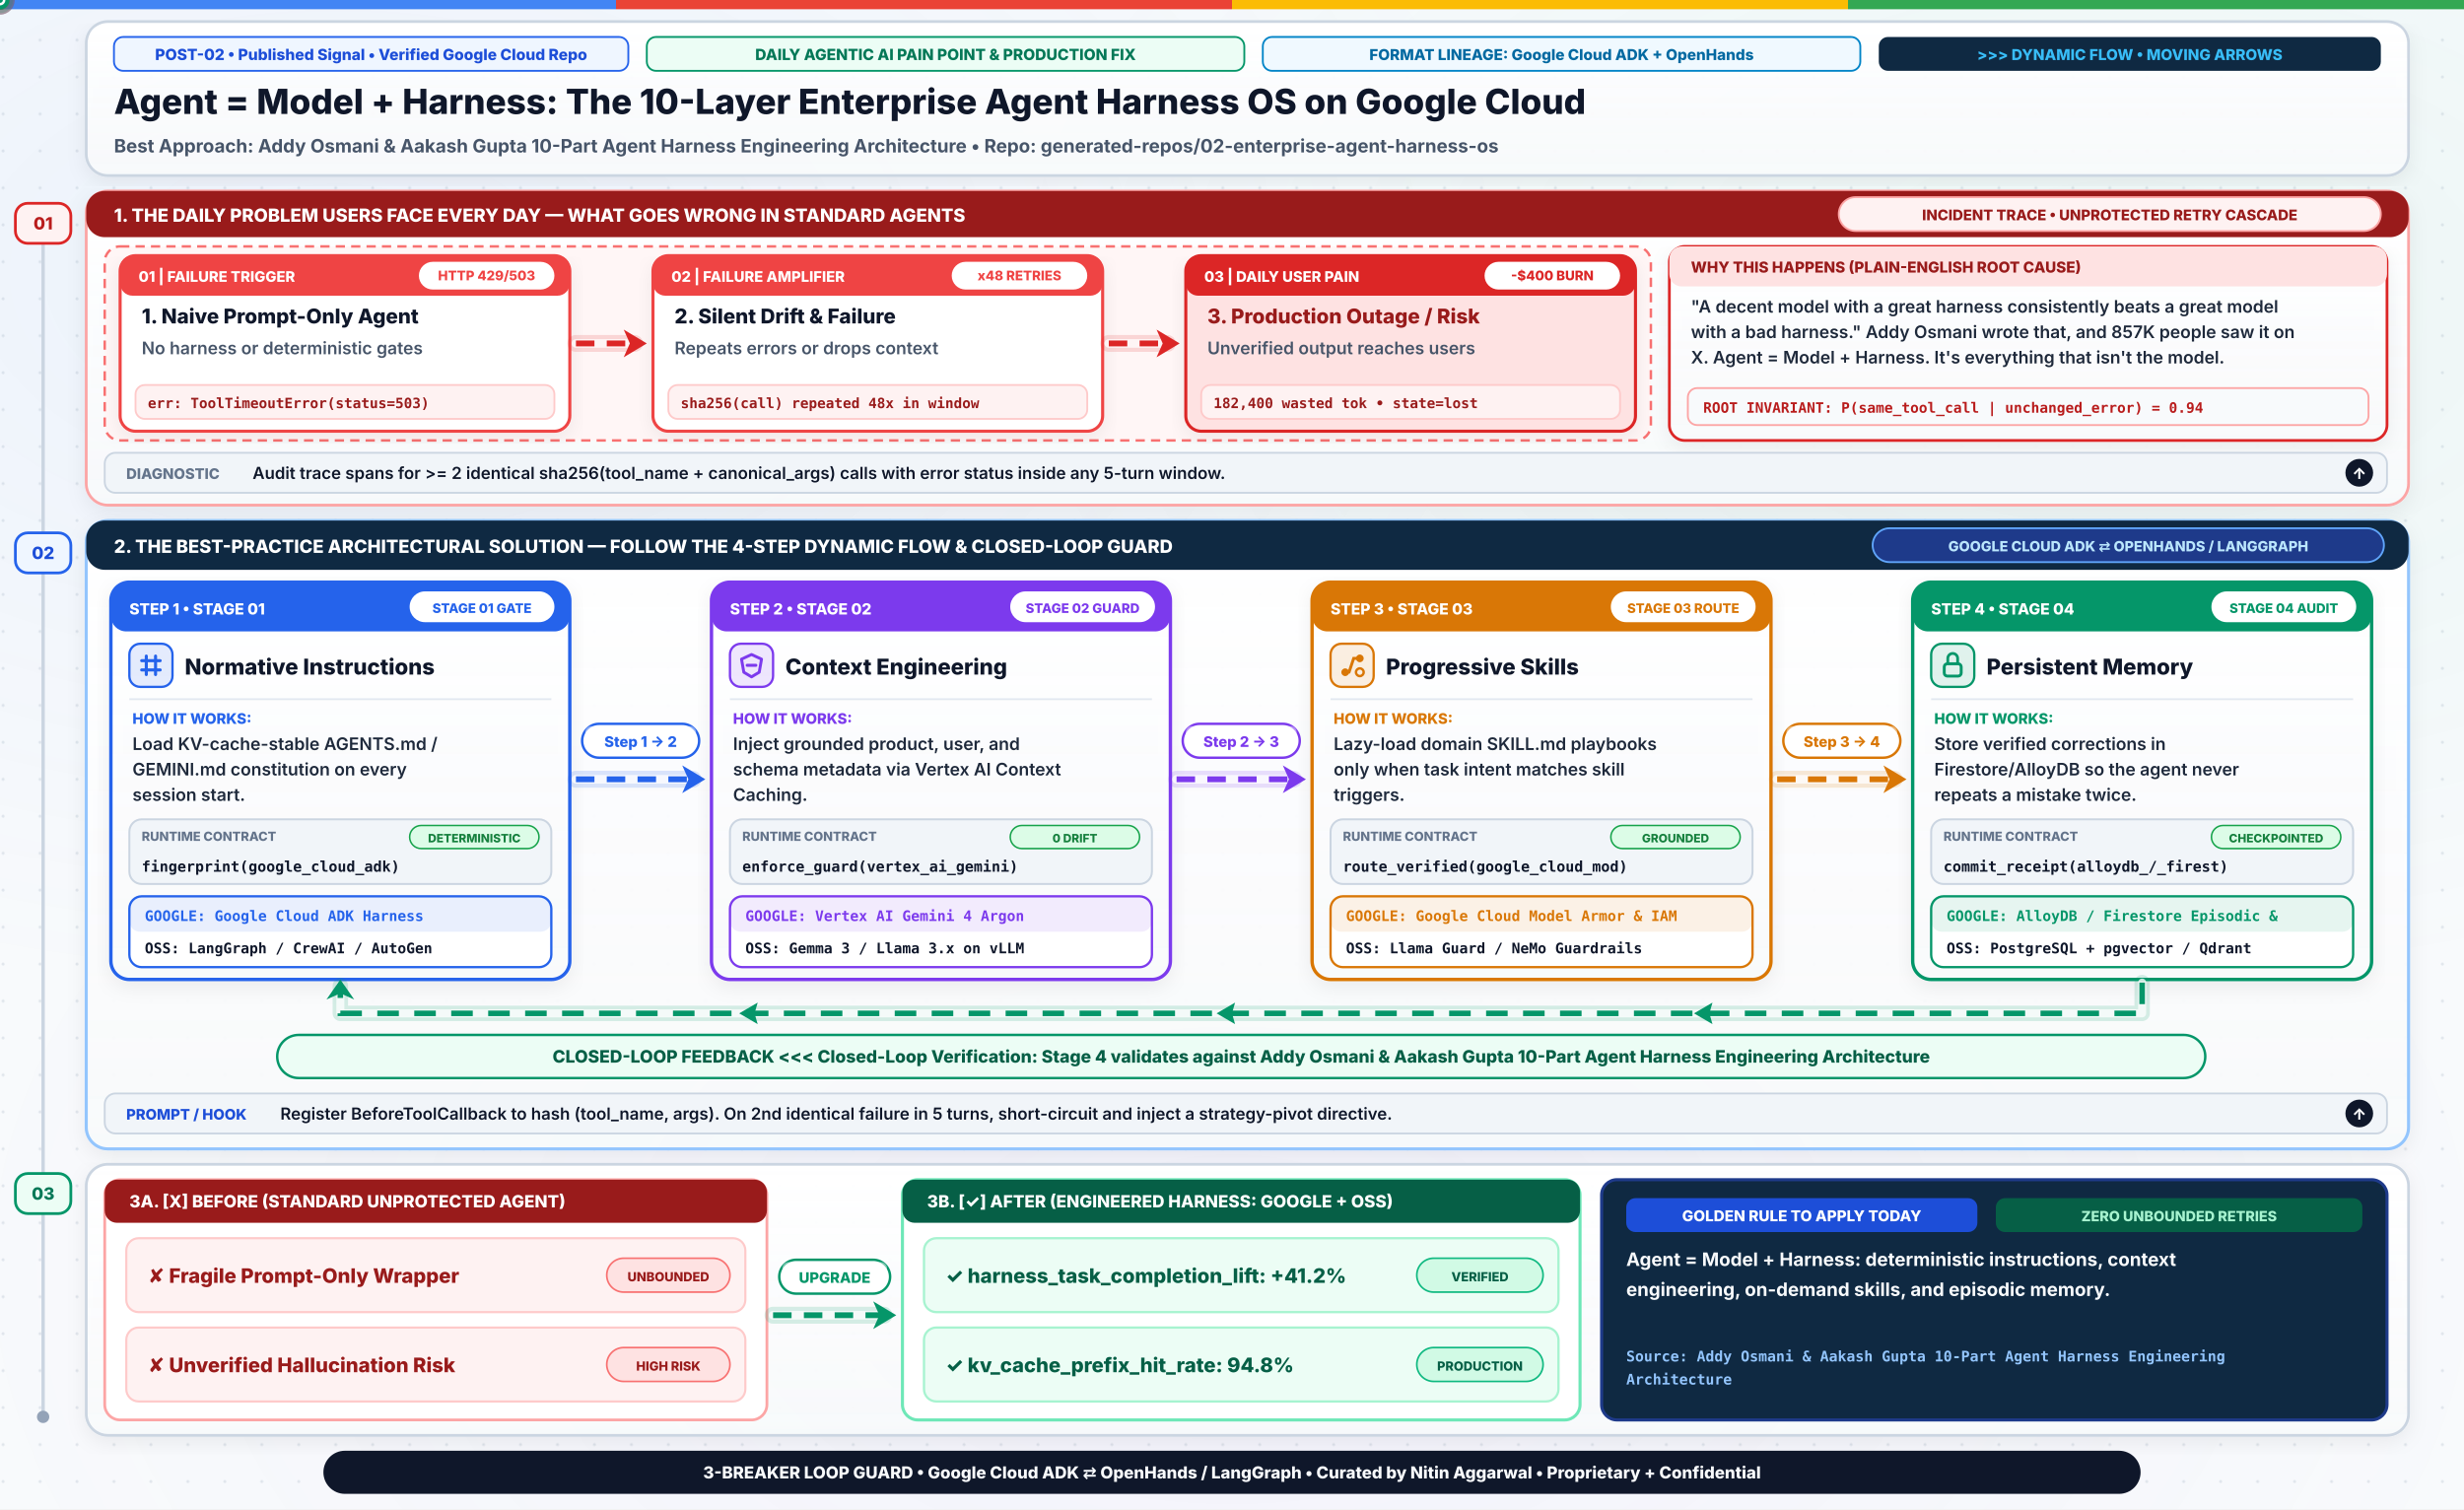
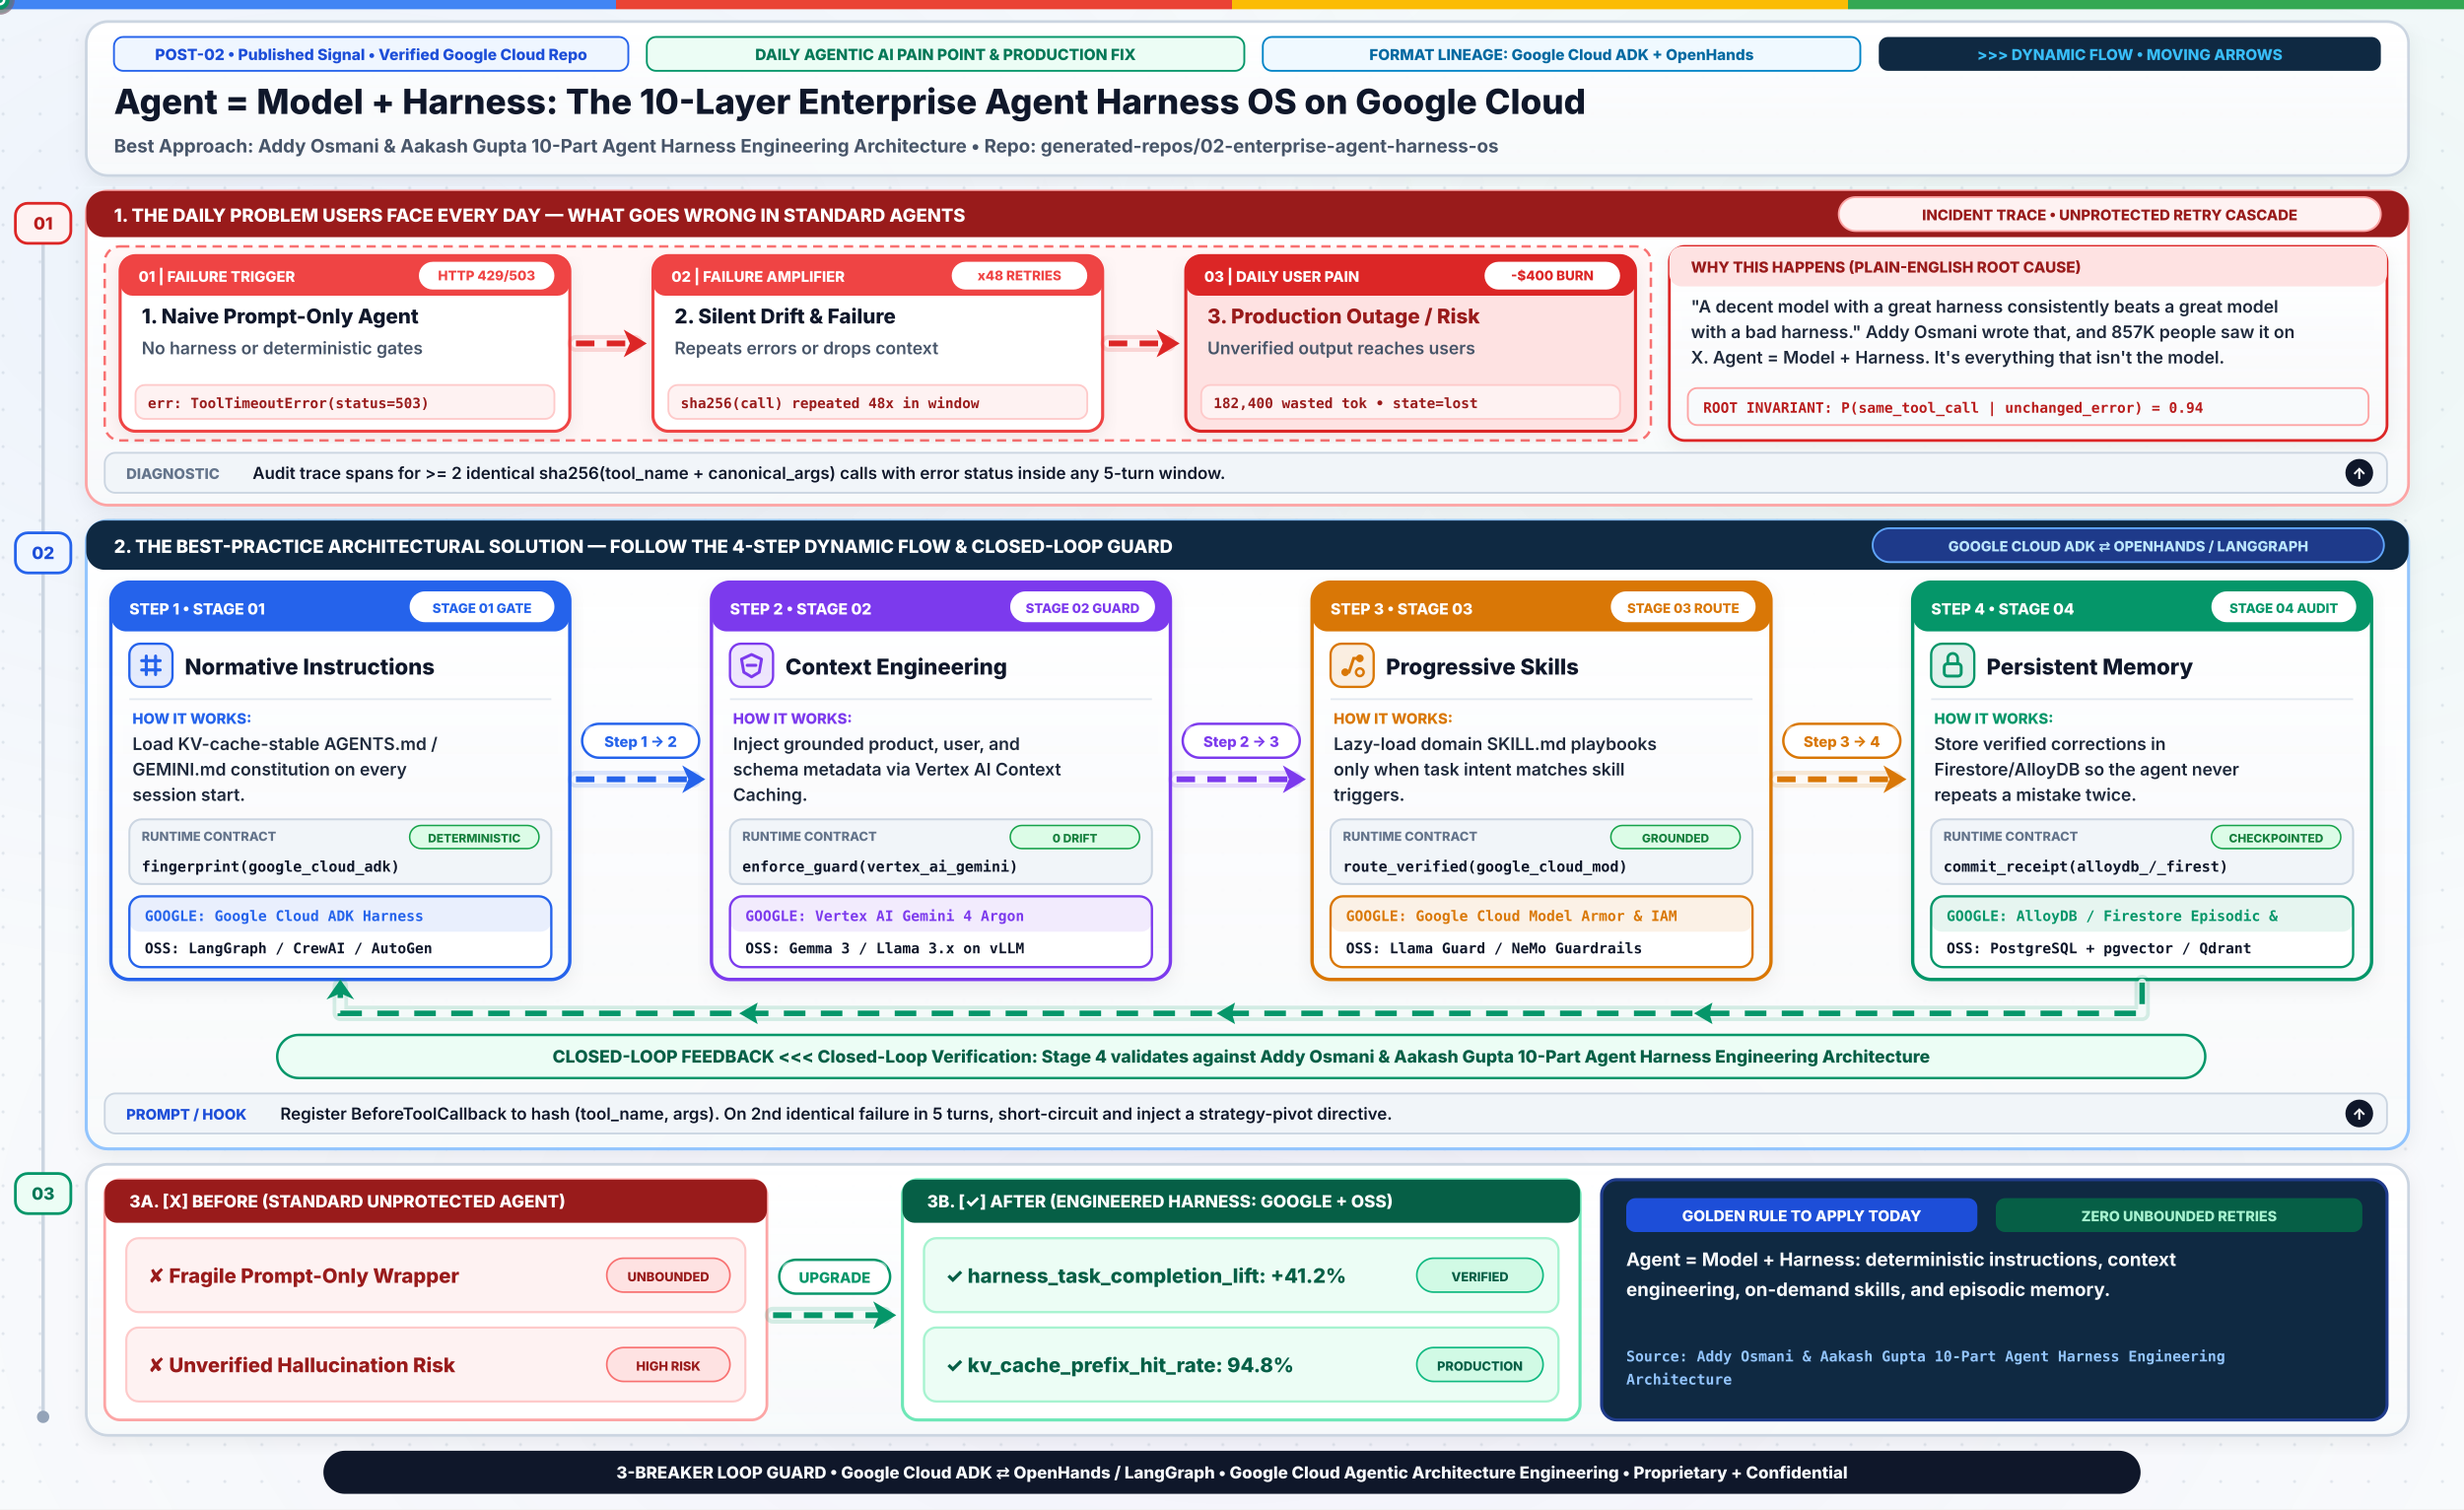
<svg xmlns="http://www.w3.org/2000/svg" viewBox="0 0 1600 980" width="1600" height="980">
  <defs>
    <filter id="cardShadow" x="-3%" y="-3%" width="106%" height="110%">
      <feDropShadow dx="0" dy="4" stdDeviation="6" flood-color="#0F172A" flood-opacity="0.065" />
    </filter>
    <linearGradient id="glassCardGrad" x1="0" y1="0" x2="0" y2="1">
      <stop offset="0%" stop-color="#FFFFFF" stop-opacity="0.98" />
      <stop offset="100%" stop-color="#F8FAFC" stop-opacity="0.94" />
    </linearGradient>
    <linearGradient id="glassSheen" x1="0" y1="0" x2="0" y2="1">
      <stop offset="0%" stop-color="#FFFFFF" stop-opacity="0.72" />
      <stop offset="100%" stop-color="#FFFFFF" stop-opacity="0.0" />
    </linearGradient>
    <radialGradient id="meshBlue" cx="14%" cy="18%" r="48%">
      <stop offset="0%" stop-color="#4285F4" stop-opacity="0.065" />
      <stop offset="100%" stop-color="#4285F4" stop-opacity="0.0" />
    </radialGradient>
    <radialGradient id="meshEmerald" cx="86%" cy="20%" r="46%">
      <stop offset="0%" stop-color="#10B981" stop-opacity="0.055" />
      <stop offset="100%" stop-color="#10B981" stop-opacity="0.0" />
    </radialGradient>
    <radialGradient id="meshViolet" cx="50%" cy="84%" r="52%">
      <stop offset="0%" stop-color="#8B5CF6" stop-opacity="0.048" />
      <stop offset="100%" stop-color="#8B5CF6" stop-opacity="0.0" />
    </radialGradient>
    <pattern id="archGrid" width="24" height="24" patternUnits="userSpaceOnUse">
      <circle cx="2" cy="2" r="1" fill="#94A3B8" fill-opacity="0.22" />
    </pattern>
    <style>
-     @keyframes arrowStream {
-       from { stroke-dashoffset: 40; }
-       to   { stroke-dashoffset: 0; }
-     }
-     @keyframes returnStream {
-       from { stroke-dashoffset: 0; }
-       to   { stroke-dashoffset: 48; }
-     }
-     @keyframes pulseGlow {
-       0%, 100% { stroke-width: 2.2px; }
-       50%      { stroke-width: 3.8px; }
-     }
-     .moving-arrow-line {
-       animation: arrowStream 1.0s linear infinite;
-     }
-     .moving-return-line {
-       animation: returnStream 1.2s linear infinite;
-     }
-     .step-card-animated {
-       animation: pulseGlow 2.4s ease-in-out infinite;
-     }
+     @keyframes arrowStream { from { stroke-dashoffset: 40; } to { stroke-dashoffset: 0; } }
+     @keyframes returnStream { from { stroke-dashoffset: 0; } to { stroke-dashoffset: 48; } }
+     @keyframes pulseGlow { 0%, 100% { stroke-width: 2.2px; } 50% { stroke-width: 3.8px; } }
+     .moving-arrow-line { animation: arrowStream 1.0s linear infinite; }
+     .moving-return-line { animation: returnStream 1.2s linear infinite; }
+     .step-card-animated { animation: pulseGlow 2.4s ease-in-out infinite; }
  </style>
  </defs>
  <rect x="0" y="0" width="1600" height="980" fill="#F8FAFC" />
  <rect x="0" y="0" width="1600" height="980" fill="url(#meshBlue)" />
  <rect x="0" y="0" width="1600" height="980" fill="url(#meshEmerald)" />
  <rect x="0" y="0" width="1600" height="980" fill="url(#meshViolet)" />
  <rect x="0" y="0" width="1600" height="980" fill="url(#archGrid)" />
  <rect x="0" y="0" width="400" height="6" fill="#4285F4" />
  <rect x="400" y="0" width="400" height="6" fill="#EA4335" />
  <rect x="800" y="0" width="400" height="6" fill="#FBBC04" />
  <rect x="1200" y="0" width="400" height="6" fill="#34A853" />
  <line x1="28" y1="142" x2="28" y2="918" stroke="#CBD5E1" stroke-width="2.2" />
  <rect x="10" y="132" width="36" height="26" rx="8" fill="#FEF2F2" stroke="#DC2626" stroke-width="1.8" />
  <text x="28" y="149" font-family="Inter, sans-serif" font-size="11" font-weight="800" fill="#B91C1C" text-anchor="middle">01</text>
  <rect x="10" y="346" width="36" height="26" rx="8" fill="#EFF6FF" stroke="#2563EB" stroke-width="1.8" />
  <text x="28" y="363" font-family="Inter, sans-serif" font-size="11" font-weight="800" fill="#1D4ED8" text-anchor="middle">02</text>
  <rect x="10" y="762" width="36" height="26" rx="8" fill="#ECFDF5" stroke="#059669" stroke-width="1.8" />
  <text x="28" y="779" font-family="Inter, sans-serif" font-size="11" font-weight="800" fill="#047857" text-anchor="middle">03</text>
  <circle cx="28" cy="920" r="4" fill="#94A3B8" />
  <rect x="56" y="14" width="1508" height="100" rx="14" fill="url(#glassCardGrad)" stroke="#CBD5E1" stroke-width="1.8" filter="url(#cardShadow)" />
  <rect x="58" y="16" width="1504" height="16" rx="10" fill="url(#glassSheen)" />
  <rect x="74" y="24" width="334" height="22" rx="6" fill="#EFF6FF" stroke="#2563EB" stroke-width="1.2" />
  <text x="241" y="39" font-family="Inter, sans-serif" font-size="10" font-weight="800" fill="#1D4ED8" text-anchor="middle">POST-02 • Published Signal • Verified Google Cloud Repo</text>
  <rect x="420" y="24" width="388" height="22" rx="6" fill="#ECFDF5" stroke="#059669" stroke-width="1.2" />
  <text x="614" y="39" font-family="Inter, sans-serif" font-size="10" font-weight="800" fill="#047857" text-anchor="middle">DAILY AGENTIC AI PAIN POINT &amp; PRODUCTION FIX</text>
  <rect x="820" y="24" width="388" height="22" rx="6" fill="#F0F9FF" stroke="#0284C7" stroke-width="1.2" />
  <text x="1014" y="39" font-family="Inter, sans-serif" font-size="9.8" font-weight="800" fill="#0369A1" text-anchor="middle">FORMAT LINEAGE: Google Cloud ADK + OpenHands</text>
  <rect x="1220" y="24" width="326" height="22" rx="6" fill="#0F2942" />
  <text x="1383" y="39" font-family="Inter, sans-serif" font-size="9.8" font-weight="800" fill="#38BDF8" text-anchor="middle">&gt;&gt;&gt; DYNAMIC FLOW • MOVING ARROWS</text>
  <text x="74" y="74" font-family="Inter, sans-serif" font-size="22.5" font-weight="800" fill="#0F172A">Agent = Model + Harness: The 10-Layer Enterprise Agent Harness OS on Google Cloud</text>
  <text x="74" y="99" font-family="Inter, sans-serif" font-size="12" font-weight="700" fill="#475569">Best Approach: Addy Osmani &amp; Aakash Gupta 10-Part Agent Harness Engineering Architecture  •  Repo: generated-repos/02-enterprise-agent-harness-os</text>
  <rect x="56" y="124" width="1508" height="204" rx="14" fill="url(#glassCardGrad)" stroke="#FCA5A5" stroke-width="1.8" filter="url(#cardShadow)" />
  <rect x="56" y="124" width="1508" height="30" rx="12" fill="#991B1B" />
  <text x="74" y="144" font-family="Inter, sans-serif" font-size="11.8" font-weight="800" fill="#FFFFFF">1. THE DAILY PROBLEM USERS FACE EVERY DAY — WHAT GOES WRONG IN STANDARD AGENTS</text>
  <rect x="1194" y="128" width="352" height="22" rx="11" fill="#FEF2F2" stroke="#FCA5A5" stroke-width="1.2" />
  <text x="1370" y="143" font-family="Inter, sans-serif" font-size="9.5" font-weight="800" fill="#991B1B" text-anchor="middle">INCIDENT TRACE • UNPROTECTED RETRY CASCADE</text>
  <rect x="68" y="160" width="1004" height="126" rx="10" fill="#FFF5F5" fill-opacity="0.92" stroke="#F87171" stroke-width="1.6" stroke-dasharray="6 4" />
  <rect x="78" y="166" width="292" height="114" rx="10" fill="#FFFFFF" stroke="#EF4444" stroke-width="2.0" filter="url(#cardShadow)" />
  <rect x="78" y="166" width="292" height="26" rx="8" fill="#EF4444" />
  <text x="90" y="183" font-family="Inter, sans-serif" font-size="9.5" font-weight="800" fill="#FFFFFF">01 | FAILURE TRIGGER</text>
  <rect x="272" y="170" width="88" height="18" rx="9" fill="#FFFFFF" />
  <text x="316" y="182" font-family="Inter, sans-serif" font-size="8.6" font-weight="800" fill="#EF4444" text-anchor="middle">HTTP 429/503</text>
  <text x="92" y="210" font-family="Inter, sans-serif" font-size="13.2" font-weight="800" fill="#0F172A">1. Naive Prompt-Only Agent</text>
  <text x="92" y="230" font-family="Inter, sans-serif" font-size="11.2" font-weight="600" fill="#475569">No harness or deterministic gates</text>
  <rect x="88" y="250" width="272" height="22" rx="6" fill="#FEF2F2" stroke="#FECACA" stroke-width="1.2" />
  <text x="96" y="265" font-family="ui-monospace, monospace" font-size="9.2" font-weight="700" fill="#991B1B">err: ToolTimeoutError(status=503)</text>
  <line x1="374" y1="223" x2="412" y2="223" stroke="#DC2626" stroke-opacity="0.16" stroke-width="11" stroke-linecap="round" />
  <line x1="374" y1="223" x2="412" y2="223" stroke="#FFFFFF" stroke-opacity="0.76" stroke-width="5.6" stroke-linecap="round" />
  <line x1="374" y1="223" x2="412" y2="223" class="moving-arrow-line" stroke="#DC2626" stroke-width="3.8" stroke-dasharray="12 8" stroke-dashoffset="0.0" />
  <polygon points="420,223 405,214 409,223 405,232" fill="#DC2626" />
  <path id="prob_arr_0_path" d="M 378 223 L 408 223" fill="none" stroke="none" />
  <g>
    <circle r="9.5" fill="#DC2626" fill-opacity="0.16" />
    <circle r="6.4" fill="#DC2626" fill-opacity="0.30" />
    <circle r="4.8" fill="#FFFFFF" stroke="#DC2626" stroke-width="2.6" />
    <circle r="1.9" fill="#DC2626" />
    <animateMotion dur="1.3s" repeatCount="indefinite">
      <mpath href="#prob_arr_0_path" />
    </animateMotion>
  </g>
  <rect x="424" y="166" width="292" height="114" rx="10" fill="#FFFFFF" stroke="#EF4444" stroke-width="2.0" filter="url(#cardShadow)" />
  <rect x="424" y="166" width="292" height="26" rx="8" fill="#EF4444" />
  <text x="436" y="183" font-family="Inter, sans-serif" font-size="9.5" font-weight="800" fill="#FFFFFF">02 | FAILURE AMPLIFIER</text>
  <rect x="618" y="170" width="88" height="18" rx="9" fill="#FFFFFF" />
  <text x="662" y="182" font-family="Inter, sans-serif" font-size="8.6" font-weight="800" fill="#EF4444" text-anchor="middle">x48 RETRIES</text>
  <text x="438" y="210" font-family="Inter, sans-serif" font-size="13.2" font-weight="800" fill="#0F172A">2. Silent Drift &amp; Failure</text>
  <text x="438" y="230" font-family="Inter, sans-serif" font-size="11.2" font-weight="600" fill="#475569">Repeats errors or drops context</text>
  <rect x="434" y="250" width="272" height="22" rx="6" fill="#FEF2F2" stroke="#FECACA" stroke-width="1.2" />
  <text x="442" y="265" font-family="ui-monospace, monospace" font-size="9.2" font-weight="700" fill="#991B1B">sha256(call) repeated 48x in window</text>
  <line x1="720" y1="223" x2="758" y2="223" stroke="#DC2626" stroke-opacity="0.16" stroke-width="11" stroke-linecap="round" />
  <line x1="720" y1="223" x2="758" y2="223" stroke="#FFFFFF" stroke-opacity="0.76" stroke-width="5.6" stroke-linecap="round" />
  <line x1="720" y1="223" x2="758" y2="223" class="moving-arrow-line" stroke="#DC2626" stroke-width="3.8" stroke-dasharray="12 8" stroke-dashoffset="0.0" />
  <polygon points="766,223 751,214 755,223 751,232" fill="#DC2626" />
  <path id="prob_arr_1_path" d="M 724 223 L 754 223" fill="none" stroke="none" />
  <g>
    <circle r="9.5" fill="#DC2626" fill-opacity="0.16" />
    <circle r="6.4" fill="#DC2626" fill-opacity="0.30" />
    <circle r="4.8" fill="#FFFFFF" stroke="#DC2626" stroke-width="2.6" />
    <circle r="1.9" fill="#DC2626" />
    <animateMotion dur="1.3s" repeatCount="indefinite">
      <mpath href="#prob_arr_1_path" />
    </animateMotion>
  </g>
  <rect x="770" y="166" width="292" height="114" rx="10" fill="#FEE2E2" stroke="#DC2626" stroke-width="2.0" filter="url(#cardShadow)" />
  <rect x="770" y="166" width="292" height="26" rx="8" fill="#DC2626" />
  <text x="782" y="183" font-family="Inter, sans-serif" font-size="9.5" font-weight="800" fill="#FFFFFF">03 | DAILY USER PAIN</text>
  <rect x="964" y="170" width="88" height="18" rx="9" fill="#FFFFFF" />
  <text x="1008" y="182" font-family="Inter, sans-serif" font-size="8.6" font-weight="800" fill="#DC2626" text-anchor="middle">-$400 BURN</text>
  <text x="784" y="210" font-family="Inter, sans-serif" font-size="13.2" font-weight="800" fill="#991B1B">3. Production Outage / Risk</text>
  <text x="784" y="230" font-family="Inter, sans-serif" font-size="11.2" font-weight="600" fill="#475569">Unverified output reaches users</text>
  <rect x="780" y="250" width="272" height="22" rx="6" fill="#FEF2F2" stroke="#FECACA" stroke-width="1.2" />
  <text x="788" y="265" font-family="ui-monospace, monospace" font-size="9.2" font-weight="700" fill="#991B1B">182,400 wasted tok • state=lost</text>
  <rect x="1084" y="160" width="466" height="126" rx="10" fill="url(#glassCardGrad)" stroke="#DC2626" stroke-width="1.8" filter="url(#cardShadow)" />
  <rect x="1084" y="160" width="466" height="26" rx="8" fill="#FEE2E2" />
  <text x="1098" y="177" font-family="Inter, sans-serif" font-size="9.8" font-weight="800" fill="#991B1B">WHY THIS HAPPENS (PLAIN-ENGLISH ROOT CAUSE)</text>
  <text x="1098" y="203.0" font-family="Inter, sans-serif" font-size="11.2" font-weight="600" fill="#1E293B">"A decent model with a great harness consistently beats a great model</text>
  <text x="1098" y="219.5" font-family="Inter, sans-serif" font-size="11.2" font-weight="600" fill="#1E293B">with a bad harness." Addy Osmani wrote that, and 857K people saw it on</text>
  <text x="1098" y="236.0" font-family="Inter, sans-serif" font-size="11.2" font-weight="600" fill="#1E293B">X. Agent = Model + Harness. It's everything that isn't the model.</text>
  <rect x="1096" y="252" width="442" height="24" rx="6" fill="#F8FAFC" stroke="#FCA5A5" stroke-width="1.2" />
  <text x="1106" y="268" font-family="ui-monospace, monospace" font-size="9.3" font-weight="800" fill="#B91C1C">ROOT INVARIANT: P(same_tool_call | unchanged_error) = 0.94</text>
  <rect x="68" y="294" width="1482" height="26" rx="7" fill="#F1F5F9" stroke="#CBD5E1" stroke-width="1.2" />
  <text x="82" y="311" font-family="Inter, sans-serif" font-size="9.5" font-weight="800" fill="#64748B">DIAGNOSTIC</text>
  <text x="164" y="311" font-family="Inter, sans-serif" font-size="10.8" font-weight="600" fill="#0F172A">Audit trace spans for &gt;= 2 identical sha256(tool_name + canonical_args) calls with error status inside any 5-turn window.</text>
  <circle cx="1532" cy="307" r="9" fill="#0F172A" />
  <text x="1532" y="311" font-family="Inter, sans-serif" font-size="10" font-weight="800" fill="#FFFFFF" text-anchor="middle">↑</text>
  <rect x="56" y="338" width="1508" height="408" rx="14" fill="url(#glassCardGrad)" stroke="#93C5FD" stroke-width="2.0" filter="url(#cardShadow)" />
  <rect x="56" y="338" width="1508" height="32" rx="12" fill="#0F2942" />
  <text x="74" y="359" font-family="Inter, sans-serif" font-size="11.8" font-weight="800" fill="#FFFFFF">2. THE BEST-PRACTICE ARCHITECTURAL SOLUTION — FOLLOW THE 4-STEP DYNAMIC FLOW &amp; CLOSED-LOOP GUARD</text>
  <rect x="1216" y="343" width="332" height="22" rx="11" fill="#1E3A8A" stroke="#60A5FA" stroke-width="1.2" />
  <text x="1382" y="358" font-family="Inter, sans-serif" font-size="9.2" font-weight="800" fill="#BAE6FD" text-anchor="middle">GOOGLE CLOUD ADK ⇄ OPENHANDS / LANGGRAPH</text>
  <rect x="72" y="378" width="298" height="258" rx="12" class="step-card-animated" fill="url(#glassCardGrad)" stroke="#2563EB" stroke-width="2.2" filter="url(#cardShadow)" />
  <rect x="72" y="378" width="298" height="32" rx="10" fill="#2563EB" />
  <text x="84" y="399" font-family="Inter, sans-serif" font-size="10" font-weight="800" fill="#FFFFFF">STEP 1 • STAGE 01</text>
  <rect x="266" y="384" width="94" height="20" rx="10" fill="#FFFFFF" />
  <text x="313" y="398" font-family="Inter, sans-serif" font-size="8.5" font-weight="800" fill="#2563EB" text-anchor="middle">STAGE 01 GATE</text>
  <rect x="84.0" y="418.0" width="28" height="28" rx="7" fill="#2563EB" fill-opacity="0.12" stroke="#2563EB" stroke-width="1.5" />
  <line x1="92.0" y1="429.0" x2="104.0" y2="429.0" stroke="#2563EB" stroke-width="2" stroke-linecap="round" />
  <line x1="92.0" y1="435.0" x2="104.0" y2="435.0" stroke="#2563EB" stroke-width="2" stroke-linecap="round" />
  <line x1="95.0" y1="426.0" x2="95.0" y2="438.0" stroke="#2563EB" stroke-width="2" stroke-linecap="round" />
  <line x1="101.0" y1="426.0" x2="101.0" y2="438.0" stroke="#2563EB" stroke-width="2" stroke-linecap="round" />
  <text x="120" y="438" font-family="Inter, sans-serif" font-size="14.2" font-weight="800" fill="#0F172A">Normative Instructions</text>
  <line x1="84" y1="454" x2="358" y2="454" stroke="#E2E8F0" stroke-width="1.2" />
  <text x="86" y="470" font-family="Inter, sans-serif" font-size="9.5" font-weight="800" fill="#2563EB">HOW IT WORKS:</text>
  <text x="86" y="487.0" font-family="Inter, sans-serif" font-size="11.2" font-weight="600" fill="#1E293B">Load KV-cache-stable AGENTS.md /</text>
  <text x="86" y="503.5" font-family="Inter, sans-serif" font-size="11.2" font-weight="600" fill="#1E293B">GEMINI.md constitution on every</text>
  <text x="86" y="520.0" font-family="Inter, sans-serif" font-size="11.2" font-weight="600" fill="#1E293B">session start.</text>
  <rect x="84" y="532" width="274" height="42" rx="8" fill="#F1F5F9" stroke="#CBD5E1" stroke-width="1.3" />
  <text x="92" y="546" font-family="Inter, sans-serif" font-size="8.2" font-weight="800" fill="#64748B">RUNTIME CONTRACT</text>
  <rect x="266" y="536" width="84" height="15" rx="7.5" fill="#DCFCE7" stroke="#16A34A" stroke-width="1" />
  <text x="308" y="547" font-family="Inter, sans-serif" font-size="7.6" font-weight="800" fill="#15803D" text-anchor="middle">DETERMINISTIC</text>
-   <text x="92" y="566" font-family="ui-monospace, monospace" font-size="9.6" font-weight="800" fill="#0F172A"> fingerprint(google_cloud_adk)</text>
+   <text x="92" y="566" font-family="ui-monospace, monospace" font-size="9.6" font-weight="800" fill="#0F172A">fingerprint(google_cloud_adk)</text>
  <rect x="84" y="582" width="274" height="46" rx="8" fill="#FFFFFF" stroke="#2563EB" stroke-width="1.5" />
  <rect x="84" y="582" width="274" height="23" rx="7" fill="#2563EB" fill-opacity="0.10" />
  <text x="94" y="598" font-family="ui-monospace, monospace" font-size="9.4" font-weight="800" fill="#2563EB">GOOGLE: Google Cloud ADK Harness</text>
  <text x="94" y="619" font-family="ui-monospace, monospace" font-size="9.4" font-weight="800" fill="#0F172A">OSS: LangGraph / CrewAI / AutoGen</text>
  <line x1="374" y1="506" x2="450" y2="506" stroke="#2563EB" stroke-opacity="0.16" stroke-width="11" stroke-linecap="round" />
  <line x1="374" y1="506" x2="450" y2="506" stroke="#FFFFFF" stroke-opacity="0.76" stroke-width="5.6" stroke-linecap="round" />
  <line x1="374" y1="506" x2="450" y2="506" class="moving-arrow-line" stroke="#2563EB" stroke-width="3.8" stroke-dasharray="12 8" stroke-dashoffset="0.0" />
  <polygon points="458,506 443,497 447,506 443,515" fill="#2563EB" />
  <rect x="378" y="470" width="76" height="22" rx="11" fill="#FFFFFF" fill-opacity="0.95" stroke="#2563EB" stroke-width="1.6" />
  <rect x="380" y="471.5" width="72" height="8" rx="4" fill="#FFFFFF" fill-opacity="0.45" />
  <text x="416" y="485" font-family="Inter, sans-serif" font-size="9.5" font-weight="800" fill="#2563EB" text-anchor="middle">Step 1 -&gt; 2</text>
  <path id="sol_arr_0_path" d="M 378 506 L 446 506" fill="none" stroke="none" />
  <g>
    <circle r="9.5" fill="#2563EB" fill-opacity="0.16" />
    <circle r="6.4" fill="#2563EB" fill-opacity="0.30" />
    <circle r="4.8" fill="#FFFFFF" stroke="#2563EB" stroke-width="2.6" />
    <circle r="1.9" fill="#2563EB" />
    <animateMotion dur="1.5s" repeatCount="indefinite">
      <mpath href="#sol_arr_0_path" />
    </animateMotion>
  </g>
  <rect x="462" y="378" width="298" height="258" rx="12" class="step-card-animated" fill="url(#glassCardGrad)" stroke="#7C3AED" stroke-width="2.2" filter="url(#cardShadow)" />
  <rect x="462" y="378" width="298" height="32" rx="10" fill="#7C3AED" />
  <text x="474" y="399" font-family="Inter, sans-serif" font-size="10" font-weight="800" fill="#FFFFFF">STEP 2 • STAGE 02</text>
  <rect x="656" y="384" width="94" height="20" rx="10" fill="#FFFFFF" />
  <text x="703" y="398" font-family="Inter, sans-serif" font-size="8.5" font-weight="800" fill="#7C3AED" text-anchor="middle">STAGE 02 GUARD</text>
  <rect x="474.0" y="418.0" width="28" height="28" rx="7" fill="#7C3AED" fill-opacity="0.12" stroke="#7C3AED" stroke-width="1.5" />
  <polygon points="488.0,425.0 494.5,428.0 493.0,436.5 488.0,439.5 483.0,436.5 481.5,428.0" fill="none" stroke="#7C3AED" stroke-width="1.9" stroke-linejoin="round" />
  <line x1="485.2" y1="432.0" x2="490.8" y2="432.0" stroke="#7C3AED" stroke-width="2" stroke-linecap="round" />
  <text x="510" y="438" font-family="Inter, sans-serif" font-size="14.2" font-weight="800" fill="#0F172A">Context Engineering</text>
  <line x1="474" y1="454" x2="748" y2="454" stroke="#E2E8F0" stroke-width="1.2" />
  <text x="476" y="470" font-family="Inter, sans-serif" font-size="9.5" font-weight="800" fill="#7C3AED">HOW IT WORKS:</text>
  <text x="476" y="487.0" font-family="Inter, sans-serif" font-size="11.2" font-weight="600" fill="#1E293B">Inject grounded product, user, and</text>
  <text x="476" y="503.5" font-family="Inter, sans-serif" font-size="11.2" font-weight="600" fill="#1E293B">schema metadata via Vertex AI Context</text>
  <text x="476" y="520.0" font-family="Inter, sans-serif" font-size="11.2" font-weight="600" fill="#1E293B">Caching.</text>
  <rect x="474" y="532" width="274" height="42" rx="8" fill="#F1F5F9" stroke="#CBD5E1" stroke-width="1.3" />
  <text x="482" y="546" font-family="Inter, sans-serif" font-size="8.2" font-weight="800" fill="#64748B">RUNTIME CONTRACT</text>
  <rect x="656" y="536" width="84" height="15" rx="7.5" fill="#DCFCE7" stroke="#16A34A" stroke-width="1" />
  <text x="698" y="547" font-family="Inter, sans-serif" font-size="7.6" font-weight="800" fill="#15803D" text-anchor="middle">0 DRIFT</text>
  <text x="482" y="566" font-family="ui-monospace, monospace" font-size="9.6" font-weight="800" fill="#0F172A">enforce_guard(vertex_ai_gemini)</text>
  <rect x="474" y="582" width="274" height="46" rx="8" fill="#FFFFFF" stroke="#7C3AED" stroke-width="1.5" />
  <rect x="474" y="582" width="274" height="23" rx="7" fill="#7C3AED" fill-opacity="0.10" />
  <text x="484" y="598" font-family="ui-monospace, monospace" font-size="9.4" font-weight="800" fill="#7C3AED">GOOGLE: Vertex AI Gemini 4 Argon</text>
  <text x="484" y="619" font-family="ui-monospace, monospace" font-size="9.4" font-weight="800" fill="#0F172A">OSS: Gemma 3 / Llama 3.x on vLLM</text>
  <line x1="764" y1="506" x2="840" y2="506" stroke="#7C3AED" stroke-opacity="0.16" stroke-width="11" stroke-linecap="round" />
  <line x1="764" y1="506" x2="840" y2="506" stroke="#FFFFFF" stroke-opacity="0.76" stroke-width="5.6" stroke-linecap="round" />
  <line x1="764" y1="506" x2="840" y2="506" class="moving-arrow-line" stroke="#7C3AED" stroke-width="3.8" stroke-dasharray="12 8" stroke-dashoffset="0.0" />
  <polygon points="848,506 833,497 837,506 833,515" fill="#7C3AED" />
  <rect x="768" y="470" width="76" height="22" rx="11" fill="#FFFFFF" fill-opacity="0.95" stroke="#7C3AED" stroke-width="1.6" />
  <rect x="770" y="471.5" width="72" height="8" rx="4" fill="#FFFFFF" fill-opacity="0.45" />
  <text x="806" y="485" font-family="Inter, sans-serif" font-size="9.5" font-weight="800" fill="#7C3AED" text-anchor="middle">Step 2 -&gt; 3</text>
  <path id="sol_arr_1_path" d="M 768 506 L 836 506" fill="none" stroke="none" />
  <g>
    <circle r="9.5" fill="#7C3AED" fill-opacity="0.16" />
    <circle r="6.4" fill="#7C3AED" fill-opacity="0.30" />
    <circle r="4.8" fill="#FFFFFF" stroke="#7C3AED" stroke-width="2.6" />
    <circle r="1.9" fill="#7C3AED" />
    <animateMotion dur="1.5s" repeatCount="indefinite">
      <mpath href="#sol_arr_1_path" />
    </animateMotion>
  </g>
  <rect x="852" y="378" width="298" height="258" rx="12" class="step-card-animated" fill="url(#glassCardGrad)" stroke="#D97706" stroke-width="2.2" filter="url(#cardShadow)" />
  <rect x="852" y="378" width="298" height="32" rx="10" fill="#D97706" />
  <text x="864" y="399" font-family="Inter, sans-serif" font-size="10" font-weight="800" fill="#FFFFFF">STEP 3 • STAGE 03</text>
  <rect x="1046" y="384" width="94" height="20" rx="10" fill="#FFFFFF" />
  <text x="1093" y="398" font-family="Inter, sans-serif" font-size="8.5" font-weight="800" fill="#D97706" text-anchor="middle">STAGE 03 ROUTE</text>
  <rect x="864.0" y="418.0" width="28" height="28" rx="7" fill="#D97706" fill-opacity="0.12" stroke="#D97706" stroke-width="1.5" />
  <circle cx="873.5" cy="436.5" r="2.5" fill="#D97706" />
  <circle cx="883.0" cy="427.5" r="2.5" fill="#D97706" />
  <circle cx="883.0" cy="436.5" r="2.5" fill="none" stroke="#D97706" stroke-width="1.6" />
  <path d="M 876.0 436.5 L 879.0 427.5 L 880.5 427.5" fill="none" stroke="#D97706" stroke-width="1.9" stroke-linecap="round" />
  <text x="900" y="438" font-family="Inter, sans-serif" font-size="14.2" font-weight="800" fill="#0F172A">Progressive Skills</text>
  <line x1="864" y1="454" x2="1138" y2="454" stroke="#E2E8F0" stroke-width="1.2" />
  <text x="866" y="470" font-family="Inter, sans-serif" font-size="9.5" font-weight="800" fill="#D97706">HOW IT WORKS:</text>
  <text x="866" y="487.0" font-family="Inter, sans-serif" font-size="11.2" font-weight="600" fill="#1E293B">Lazy-load domain SKILL.md playbooks</text>
  <text x="866" y="503.5" font-family="Inter, sans-serif" font-size="11.2" font-weight="600" fill="#1E293B">only when task intent matches skill</text>
  <text x="866" y="520.0" font-family="Inter, sans-serif" font-size="11.2" font-weight="600" fill="#1E293B">triggers.</text>
  <rect x="864" y="532" width="274" height="42" rx="8" fill="#F1F5F9" stroke="#CBD5E1" stroke-width="1.3" />
  <text x="872" y="546" font-family="Inter, sans-serif" font-size="8.2" font-weight="800" fill="#64748B">RUNTIME CONTRACT</text>
  <rect x="1046" y="536" width="84" height="15" rx="7.5" fill="#DCFCE7" stroke="#16A34A" stroke-width="1" />
  <text x="1088" y="547" font-family="Inter, sans-serif" font-size="7.6" font-weight="800" fill="#15803D" text-anchor="middle">GROUNDED</text>
  <text x="872" y="566" font-family="ui-monospace, monospace" font-size="9.6" font-weight="800" fill="#0F172A">route_verified(google_cloud_mod)</text>
  <rect x="864" y="582" width="274" height="46" rx="8" fill="#FFFFFF" stroke="#D97706" stroke-width="1.5" />
  <rect x="864" y="582" width="274" height="23" rx="7" fill="#D97706" fill-opacity="0.10" />
  <text x="874" y="598" font-family="ui-monospace, monospace" font-size="9.4" font-weight="800" fill="#D97706">GOOGLE: Google Cloud Model Armor &amp; IAM</text>
  <text x="874" y="619" font-family="ui-monospace, monospace" font-size="9.4" font-weight="800" fill="#0F172A">OSS: Llama Guard / NeMo Guardrails</text>
  <line x1="1154" y1="506" x2="1230" y2="506" stroke="#D97706" stroke-opacity="0.16" stroke-width="11" stroke-linecap="round" />
  <line x1="1154" y1="506" x2="1230" y2="506" stroke="#FFFFFF" stroke-opacity="0.76" stroke-width="5.6" stroke-linecap="round" />
  <line x1="1154" y1="506" x2="1230" y2="506" class="moving-arrow-line" stroke="#D97706" stroke-width="3.8" stroke-dasharray="12 8" stroke-dashoffset="0.0" />
  <polygon points="1238,506 1223,497 1227,506 1223,515" fill="#D97706" />
  <rect x="1158" y="470" width="76" height="22" rx="11" fill="#FFFFFF" fill-opacity="0.95" stroke="#D97706" stroke-width="1.6" />
  <rect x="1160" y="471.5" width="72" height="8" rx="4" fill="#FFFFFF" fill-opacity="0.45" />
  <text x="1196" y="485" font-family="Inter, sans-serif" font-size="9.5" font-weight="800" fill="#D97706" text-anchor="middle">Step 3 -&gt; 4</text>
  <path id="sol_arr_2_path" d="M 1158 506 L 1226 506" fill="none" stroke="none" />
  <g>
    <circle r="9.5" fill="#D97706" fill-opacity="0.16" />
    <circle r="6.4" fill="#D97706" fill-opacity="0.30" />
    <circle r="4.8" fill="#FFFFFF" stroke="#D97706" stroke-width="2.6" />
    <circle r="1.9" fill="#D97706" />
    <animateMotion dur="1.5s" repeatCount="indefinite">
      <mpath href="#sol_arr_2_path" />
    </animateMotion>
  </g>
  <rect x="1242" y="378" width="298" height="258" rx="12" class="step-card-animated" fill="url(#glassCardGrad)" stroke="#059669" stroke-width="2.2" filter="url(#cardShadow)" />
  <rect x="1242" y="378" width="298" height="32" rx="10" fill="#059669" />
  <text x="1254" y="399" font-family="Inter, sans-serif" font-size="10" font-weight="800" fill="#FFFFFF">STEP 4 • STAGE 04</text>
  <rect x="1436" y="384" width="94" height="20" rx="10" fill="#FFFFFF" />
  <text x="1483" y="398" font-family="Inter, sans-serif" font-size="8.5" font-weight="800" fill="#059669" text-anchor="middle">STAGE 04 AUDIT</text>
  <rect x="1254.0" y="418.0" width="28" height="28" rx="7" fill="#059669" fill-opacity="0.12" stroke="#059669" stroke-width="1.5" />
  <rect x="1262.5" y="431.0" width="11" height="8" rx="2" fill="none" stroke="#059669" stroke-width="1.9" />
  <path d="M 1264.8 431.0 L 1264.8 427.5 A 3.2 3.2 0 0 1 1271.2 427.5 L 1271.2 431.0" fill="none" stroke="#059669" stroke-width="1.8" />
  <text x="1290" y="438" font-family="Inter, sans-serif" font-size="14.2" font-weight="800" fill="#0F172A">Persistent Memory</text>
  <line x1="1254" y1="454" x2="1528" y2="454" stroke="#E2E8F0" stroke-width="1.2" />
  <text x="1256" y="470" font-family="Inter, sans-serif" font-size="9.5" font-weight="800" fill="#059669">HOW IT WORKS:</text>
  <text x="1256" y="487.0" font-family="Inter, sans-serif" font-size="11.2" font-weight="600" fill="#1E293B">Store verified corrections in</text>
  <text x="1256" y="503.5" font-family="Inter, sans-serif" font-size="11.2" font-weight="600" fill="#1E293B">Firestore/AlloyDB so the agent never</text>
  <text x="1256" y="520.0" font-family="Inter, sans-serif" font-size="11.2" font-weight="600" fill="#1E293B">repeats a mistake twice.</text>
  <rect x="1254" y="532" width="274" height="42" rx="8" fill="#F1F5F9" stroke="#CBD5E1" stroke-width="1.3" />
  <text x="1262" y="546" font-family="Inter, sans-serif" font-size="8.2" font-weight="800" fill="#64748B">RUNTIME CONTRACT</text>
  <rect x="1436" y="536" width="84" height="15" rx="7.5" fill="#DCFCE7" stroke="#16A34A" stroke-width="1" />
  <text x="1478" y="547" font-family="Inter, sans-serif" font-size="7.6" font-weight="800" fill="#15803D" text-anchor="middle">CHECKPOINTED</text>
  <text x="1262" y="566" font-family="ui-monospace, monospace" font-size="9.6" font-weight="800" fill="#0F172A">commit_receipt(alloydb_/_firest)</text>
  <rect x="1254" y="582" width="274" height="46" rx="8" fill="#FFFFFF" stroke="#059669" stroke-width="1.5" />
  <rect x="1254" y="582" width="274" height="23" rx="7" fill="#059669" fill-opacity="0.10" />
  <text x="1264" y="598" font-family="ui-monospace, monospace" font-size="9.4" font-weight="800" fill="#059669">GOOGLE: AlloyDB / Firestore Episodic &amp;</text>
  <text x="1264" y="619" font-family="ui-monospace, monospace" font-size="9.4" font-weight="800" fill="#0F172A">OSS: PostgreSQL + pgvector / Qdrant</text>
  <path d="M 1391 638 L 1391 658 L 221 658 L 221 640" fill="none" stroke="#059669" stroke-opacity="0.16" stroke-width="10" stroke-linecap="round" stroke-linejoin="round" />
  <path d="M 1391 638 L 1391 658 L 221 658 L 221 640" fill="none" stroke="#FFFFFF" stroke-opacity="0.76" stroke-width="5.2" stroke-linecap="round" stroke-linejoin="round" />
  <path id="closed_loop_return_path" d="M 1391 638 L 1391 658 L 221 658 L 221 640" class="moving-return-line" fill="none" stroke="#059669" stroke-width="3.6" stroke-dasharray="14 10" stroke-dashoffset="0.0" />
  <polygon points="221,636 212,649 221,645 230,649" fill="#059669" />
  <polygon points="480,658 492,651 490,658 492,665" fill="#059669" />
  <polygon points="790,658 802,651 800,658 802,665" fill="#059669" />
  <polygon points="1100,658 1112,651 1110,658 1112,665" fill="#059669" />
  <rect x="180" y="672" width="1252" height="28" rx="14" fill="#ECFDF5" stroke="#059669" stroke-width="1.6" />
  <text x="806" y="690" font-family="Inter, sans-serif" font-size="11.2" font-weight="800" fill="#065F46" text-anchor="middle">CLOSED-LOOP FEEDBACK &lt;&lt;&lt; Closed-Loop Verification: Stage 4 validates against Addy Osmani &amp; Aakash Gupta 10-Part Agent Harness Engineering Architecture</text>
  <rect x="68" y="710" width="1482" height="26" rx="7" fill="#F1F5F9" stroke="#CBD5E1" stroke-width="1.2" />
  <text x="82" y="727" font-family="Inter, sans-serif" font-size="9.5" font-weight="800" fill="#1D4ED8">PROMPT / HOOK</text>
  <text x="182" y="727" font-family="Inter, sans-serif" font-size="10.8" font-weight="600" fill="#0F172A">Register BeforeToolCallback to hash (tool_name, args). On 2nd identical failure in 5 turns, short-circuit and inject a strategy-pivot directive.</text>
  <circle cx="1532" cy="723" r="9" fill="#0F172A" />
  <text x="1532" y="727" font-family="Inter, sans-serif" font-size="10" font-weight="800" fill="#FFFFFF" text-anchor="middle">↑</text>
  <g>
    <circle r="8.5" fill="#059669" fill-opacity="0.16" />
    <circle r="5.8" fill="#059669" fill-opacity="0.30" />
    <circle r="4.5" fill="#FFFFFF" stroke="#059669" stroke-width="2.4" />
    <circle r="1.8" fill="#059669" />
    <animateMotion dur="2.8s" repeatCount="indefinite">
      <mpath href="#closed_loop_return_path" />
    </animateMotion>
  </g>
  <rect x="56" y="756" width="1508" height="176" rx="14" fill="url(#glassCardGrad)" stroke="#CBD5E1" stroke-width="1.8" filter="url(#cardShadow)" />
  <rect x="68" y="766" width="430" height="156" rx="10" fill="#FFFFFF" stroke="#FCA5A5" stroke-width="1.8" />
  <rect x="68" y="766" width="430" height="28" rx="8" fill="#991B1B" />
  <text x="84" y="784" font-family="Inter, sans-serif" font-size="11" font-weight="800" fill="#FFFFFF">3A. [X] BEFORE (STANDARD UNPROTECTED AGENT)</text>
  <rect x="82" y="804" width="402" height="48" rx="8" fill="#FEF2F2" stroke="#FECACA" stroke-width="1.4" />
  <text x="96" y="833" font-family="Inter, sans-serif" font-size="13" font-weight="800" fill="#991B1B">✘ Fragile Prompt-Only Wrapper</text>
  <rect x="394" y="817" width="80" height="22" rx="11" fill="#FEE2E2" stroke="#F87171" stroke-width="1.1" />
  <text x="434" y="832" font-family="Inter, sans-serif" font-size="8.2" font-weight="800" fill="#991B1B" text-anchor="middle">UNBOUNDED</text>
  <rect x="82" y="862" width="402" height="48" rx="8" fill="#FEF2F2" stroke="#FECACA" stroke-width="1.4" />
  <text x="96" y="891" font-family="Inter, sans-serif" font-size="13" font-weight="800" fill="#991B1B">✘ Unverified Hallucination Risk</text>
  <rect x="394" y="875" width="80" height="22" rx="11" fill="#FEE2E2" stroke="#F87171" stroke-width="1.1" />
  <text x="434" y="890" font-family="Inter, sans-serif" font-size="8.2" font-weight="800" fill="#991B1B" text-anchor="middle">HIGH RISK</text>
  <line x1="502" y1="854" x2="574" y2="854" stroke="#059669" stroke-opacity="0.16" stroke-width="11" stroke-linecap="round" />
  <line x1="502" y1="854" x2="574" y2="854" stroke="#FFFFFF" stroke-opacity="0.76" stroke-width="5.6" stroke-linecap="round" />
  <line x1="502" y1="854" x2="574" y2="854" class="moving-arrow-line" stroke="#059669" stroke-width="3.8" stroke-dasharray="12 8" stroke-dashoffset="0.0" />
  <polygon points="582,854 567,845 571,854 567,863" fill="#059669" />
  <rect x="506" y="818" width="72" height="22" rx="11" fill="#FFFFFF" fill-opacity="0.95" stroke="#059669" stroke-width="1.6" />
  <rect x="508" y="819.5" width="68" height="8" rx="4" fill="#FFFFFF" fill-opacity="0.45" />
  <text x="542" y="833" font-family="Inter, sans-serif" font-size="9.5" font-weight="800" fill="#059669" text-anchor="middle">UPGRADE</text>
  <path id="ba_transform_arr_path" d="M 506 854 L 570 854" fill="none" stroke="none" />
  <g>
    <circle r="9.5" fill="#059669" fill-opacity="0.16" />
    <circle r="6.4" fill="#059669" fill-opacity="0.30" />
    <circle r="4.8" fill="#FFFFFF" stroke="#059669" stroke-width="2.6" />
    <circle r="1.9" fill="#059669" />
    <animateMotion dur="1.2s" repeatCount="indefinite">
      <mpath href="#ba_transform_arr_path" />
    </animateMotion>
  </g>
  <rect x="586" y="766" width="440" height="156" rx="10" fill="#FFFFFF" stroke="#6EE7B7" stroke-width="2.0" />
  <rect x="586" y="766" width="440" height="28" rx="8" fill="#065F46" />
  <text x="602" y="784" font-family="Inter, sans-serif" font-size="11" font-weight="800" fill="#FFFFFF">3B. [✓] AFTER (ENGINEERED HARNESS: GOOGLE + OSS)</text>
  <rect x="600" y="804" width="412" height="48" rx="8" fill="#ECFDF5" stroke="#A7F3D0" stroke-width="1.5" />
  <text x="614" y="833" font-family="Inter, sans-serif" font-size="13" font-weight="800" fill="#065F46">✓ harness_task_completion_lift: +41.2%</text>
  <rect x="920" y="817" width="82" height="22" rx="11" fill="#D1FAE5" stroke="#10B981" stroke-width="1.1" />
  <text x="961" y="832" font-family="Inter, sans-serif" font-size="8.2" font-weight="800" fill="#065F46" text-anchor="middle">VERIFIED</text>
  <rect x="600" y="862" width="412" height="48" rx="8" fill="#ECFDF5" stroke="#A7F3D0" stroke-width="1.5" />
  <text x="614" y="891" font-family="Inter, sans-serif" font-size="13" font-weight="800" fill="#065F46">✓ kv_cache_prefix_hit_rate: 94.8%</text>
  <rect x="920" y="875" width="82" height="22" rx="11" fill="#D1FAE5" stroke="#10B981" stroke-width="1.1" />
  <text x="961" y="890" font-family="Inter, sans-serif" font-size="8.2" font-weight="800" fill="#065F46" text-anchor="middle">PRODUCTION</text>
  <rect x="1040" y="766" width="510" height="156" rx="10" fill="#0F2942" stroke="#1E3A8A" stroke-width="2.0" />
  <rect x="1056" y="778" width="228" height="22" rx="6" fill="#1D4ED8" />
  <text x="1170" y="793" font-family="Inter, sans-serif" font-size="9.8" font-weight="800" fill="#FFFFFF" text-anchor="middle">GOLDEN RULE TO APPLY TODAY</text>
  <rect x="1296" y="778" width="238" height="22" rx="6" fill="#065F46" />
  <text x="1415" y="793" font-family="Inter, sans-serif" font-size="9.2" font-weight="800" fill="#A7F3D0" text-anchor="middle">ZERO UNBOUNDED RETRIES</text>
  <text x="1056" y="822.0" font-family="Inter, sans-serif" font-size="12" font-weight="700" fill="#F8FAFC">Agent = Model + Harness: deterministic instructions, context</text>
  <text x="1056" y="841.5" font-family="Inter, sans-serif" font-size="12" font-weight="700" fill="#F8FAFC">engineering, on-demand skills, and episodic memory.</text>
  <text x="1056" y="884.0" font-family="ui-monospace, monospace" font-size="9.5" font-weight="700" fill="#93C5FD">Source: Addy Osmani &amp; Aakash Gupta 10-Part Agent Harness Engineering</text>
  <text x="1056" y="899.0" font-family="ui-monospace, monospace" font-size="9.5" font-weight="700" fill="#93C5FD">Architecture</text>
  <rect x="210" y="942" width="1180" height="28" rx="14" fill="#0F172A" />
-   <text x="800" y="960" font-family="Inter, sans-serif" font-size="10.8" font-weight="800" fill="#F8FAFC" text-anchor="middle">3-BREAKER LOOP GUARD  •  Google Cloud ADK ⇄ OpenHands / LangGraph  •  Curated by Nitin Aggarwal  •  Proprietary + Confidential</text>
+   <text x="800" y="960" font-family="Inter, sans-serif" font-size="10.8" font-weight="800" fill="#F8FAFC" text-anchor="middle">3-BREAKER LOOP GUARD  •  Google Cloud ADK ⇄ OpenHands / LangGraph  •  Google Cloud Agentic Architecture Engineering  •  Proprietary + Confidential</text>
</svg>
